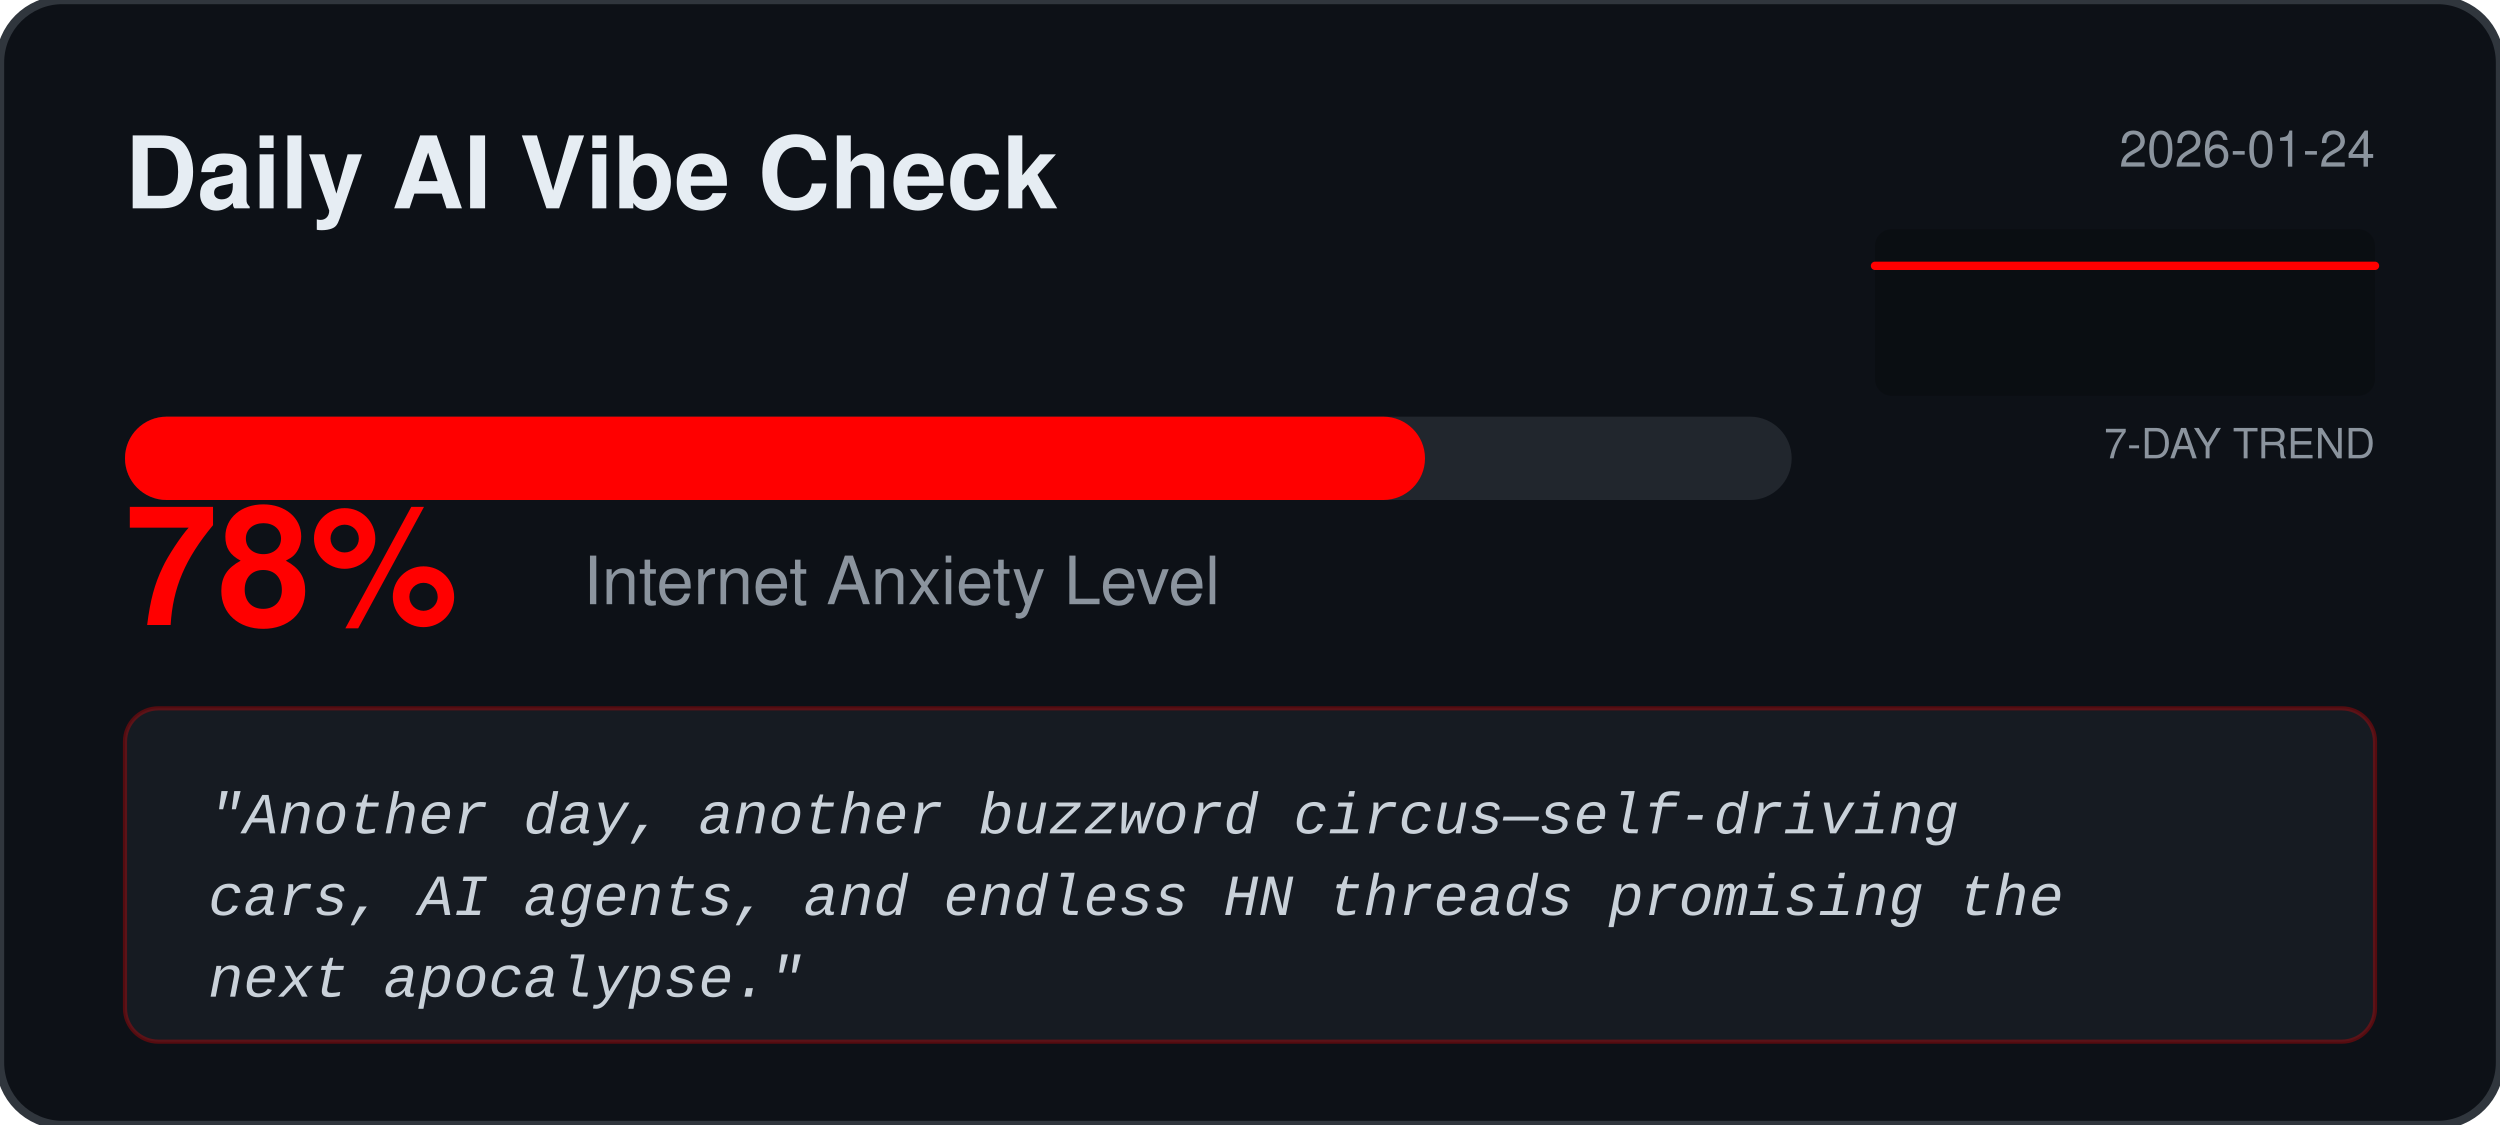
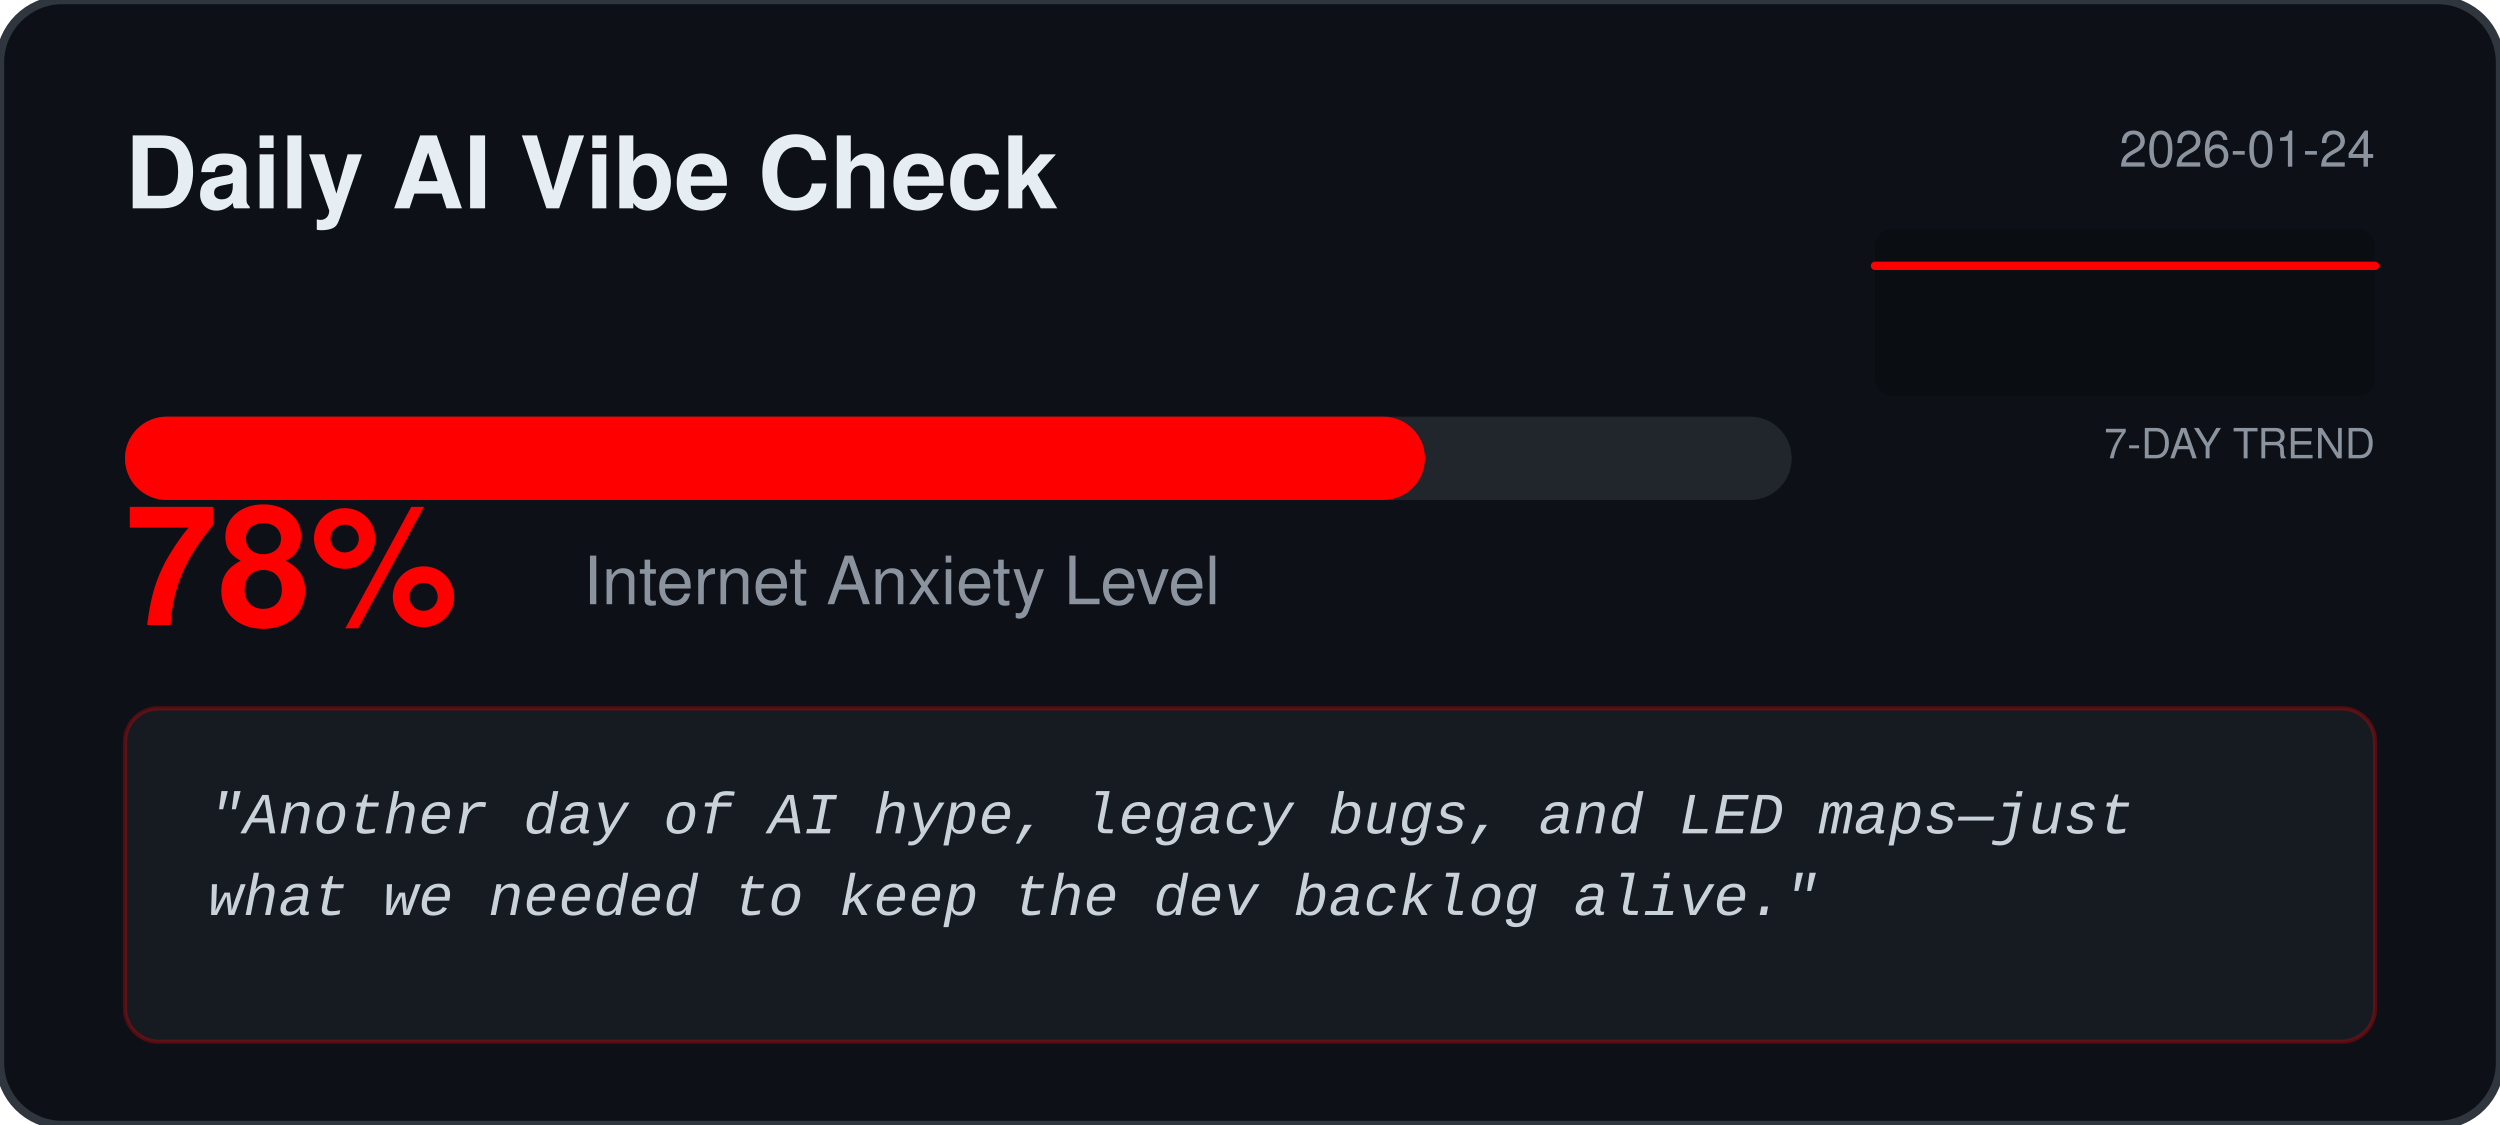
<svg xmlns="http://www.w3.org/2000/svg" width="600" height="270" viewBox="0 0 600 270" fill="none">
  <rect width="600" height="270" rx="15" fill="#0D1117" stroke="#30363D" stroke-width="2" />
  <text x="30" y="50" fill="#E6EDF3" font-family="Segoe UI, Helvetica, sans-serif" font-weight="bold" font-size="24">Daily AI Vibe Check</text>
  <text x="570" y="40" fill="#8B949E" font-family="Segoe UI, Helvetica, sans-serif" font-size="12" text-anchor="end">2026-01-24</text>
  <rect x="450" y="55" width="120" height="40" fill="#000000" fill-opacity="0.2" rx="4" />
  <text x="570" y="110" fill="#8B949E" font-family="Segoe UI, Helvetica, sans-serif" font-size="10" text-anchor="end">7-DAY TREND</text>
  <polyline points="450.0,63.8 470.0,63.8 490.0,63.8 510.0,63.8 530.0,63.8 550.0,63.8 570.0,63.8" fill="none" stroke="#FF0000" stroke-width="2" stroke-linecap="round" stroke-linejoin="round" />
  <rect x="30" y="100" width="400" height="20" rx="10" fill="#21262D" />
  <rect x="30" y="100" width="312.0" height="20" rx="10" fill="#FF0000" />
  <text x="30" y="150" fill="#FF0000" font-family="Segoe UI, Helvetica, sans-serif" font-weight="bold" font-size="40">78%</text>
  <text x="140" y="145" fill="#8B949E" font-family="Segoe UI, Helvetica, sans-serif" font-size="16">Internet Anxiety Level</text>
  <rect x="30" y="170" width="540" height="80" rx="8" fill="#161B22" stroke="#FF0000" stroke-opacity="0.3" />
  <text x="50" y="200" fill="#C9D1D9" font-family="Courier New, monospace" font-size="14" font-style="italic">
-     <tspan x="50" dy="0">"Another day, another buzzword circus—self‑driving</tspan>
-     <tspan x="50" dy="1.4em">cars, AI agents, and endless HN threads promising the</tspan>
-     <tspan x="50" dy="1.4em">next apocalypse."</tspan>
+     <tspan x="50" dy="0">"Another day of AI hype, legacy bugs, and LED maps—just</tspan>
+     <tspan x="50" dy="1.4em">what we needed to keep the dev backlog alive."</tspan>
  </text>
</svg>
